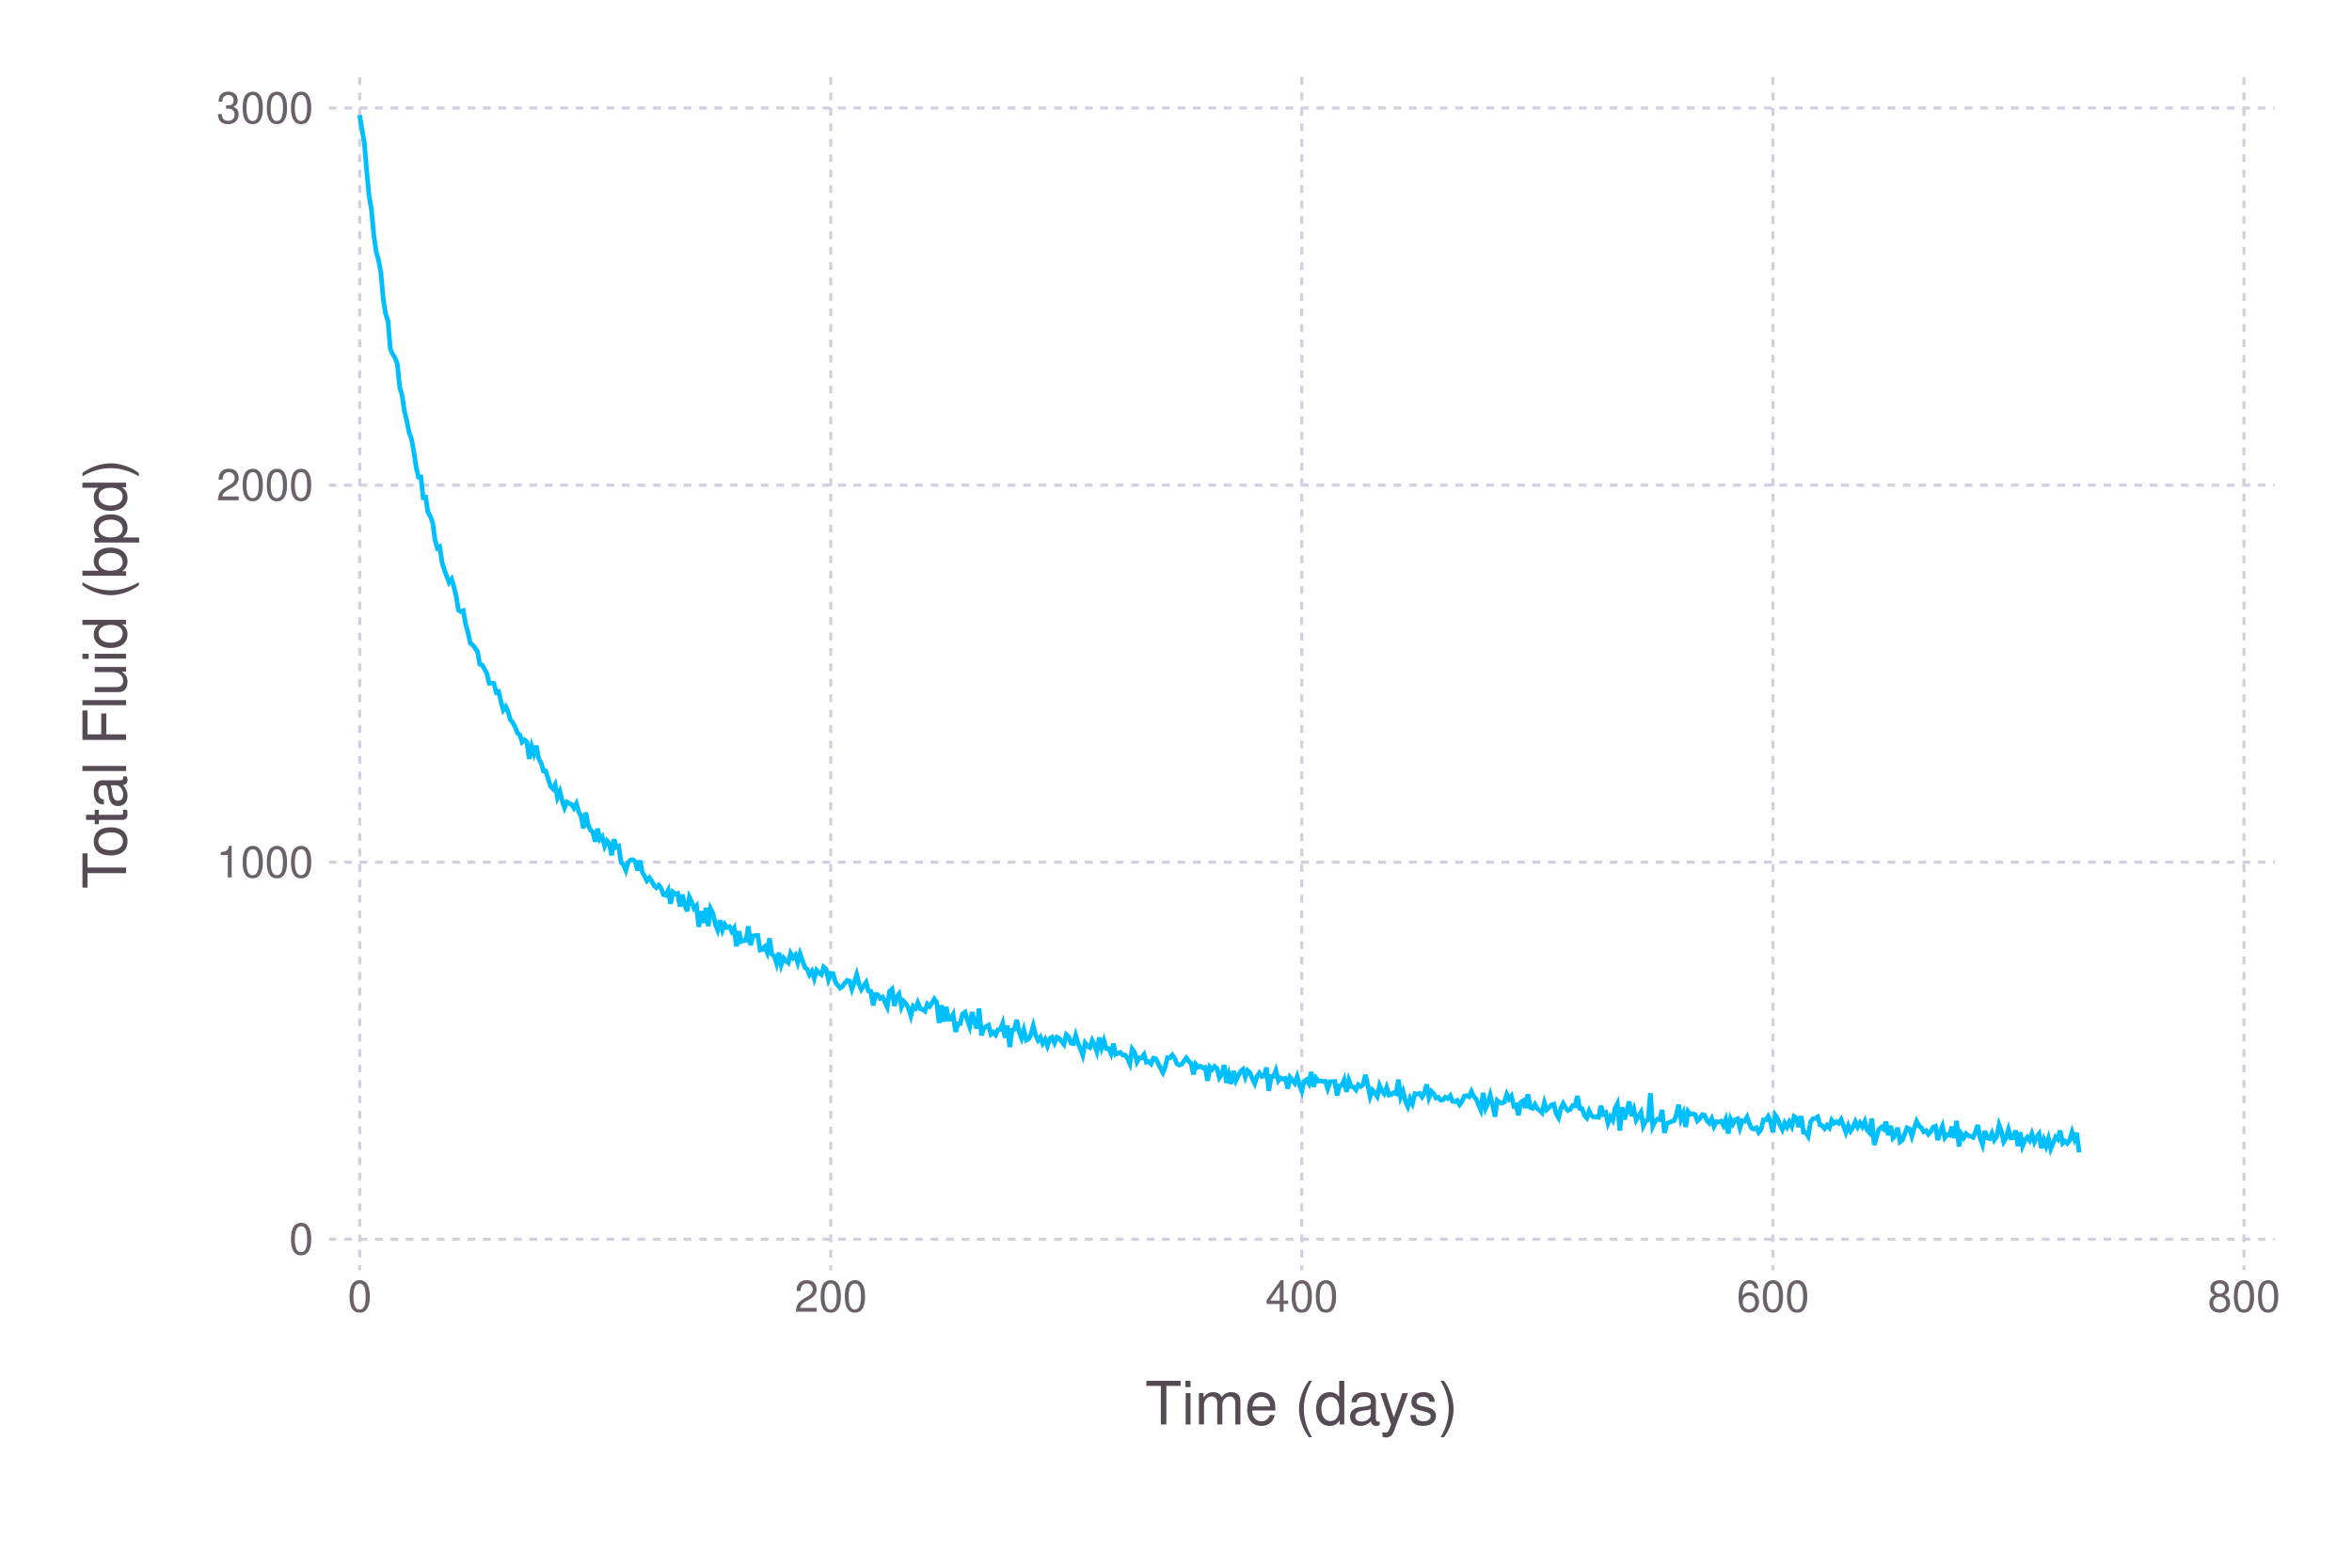
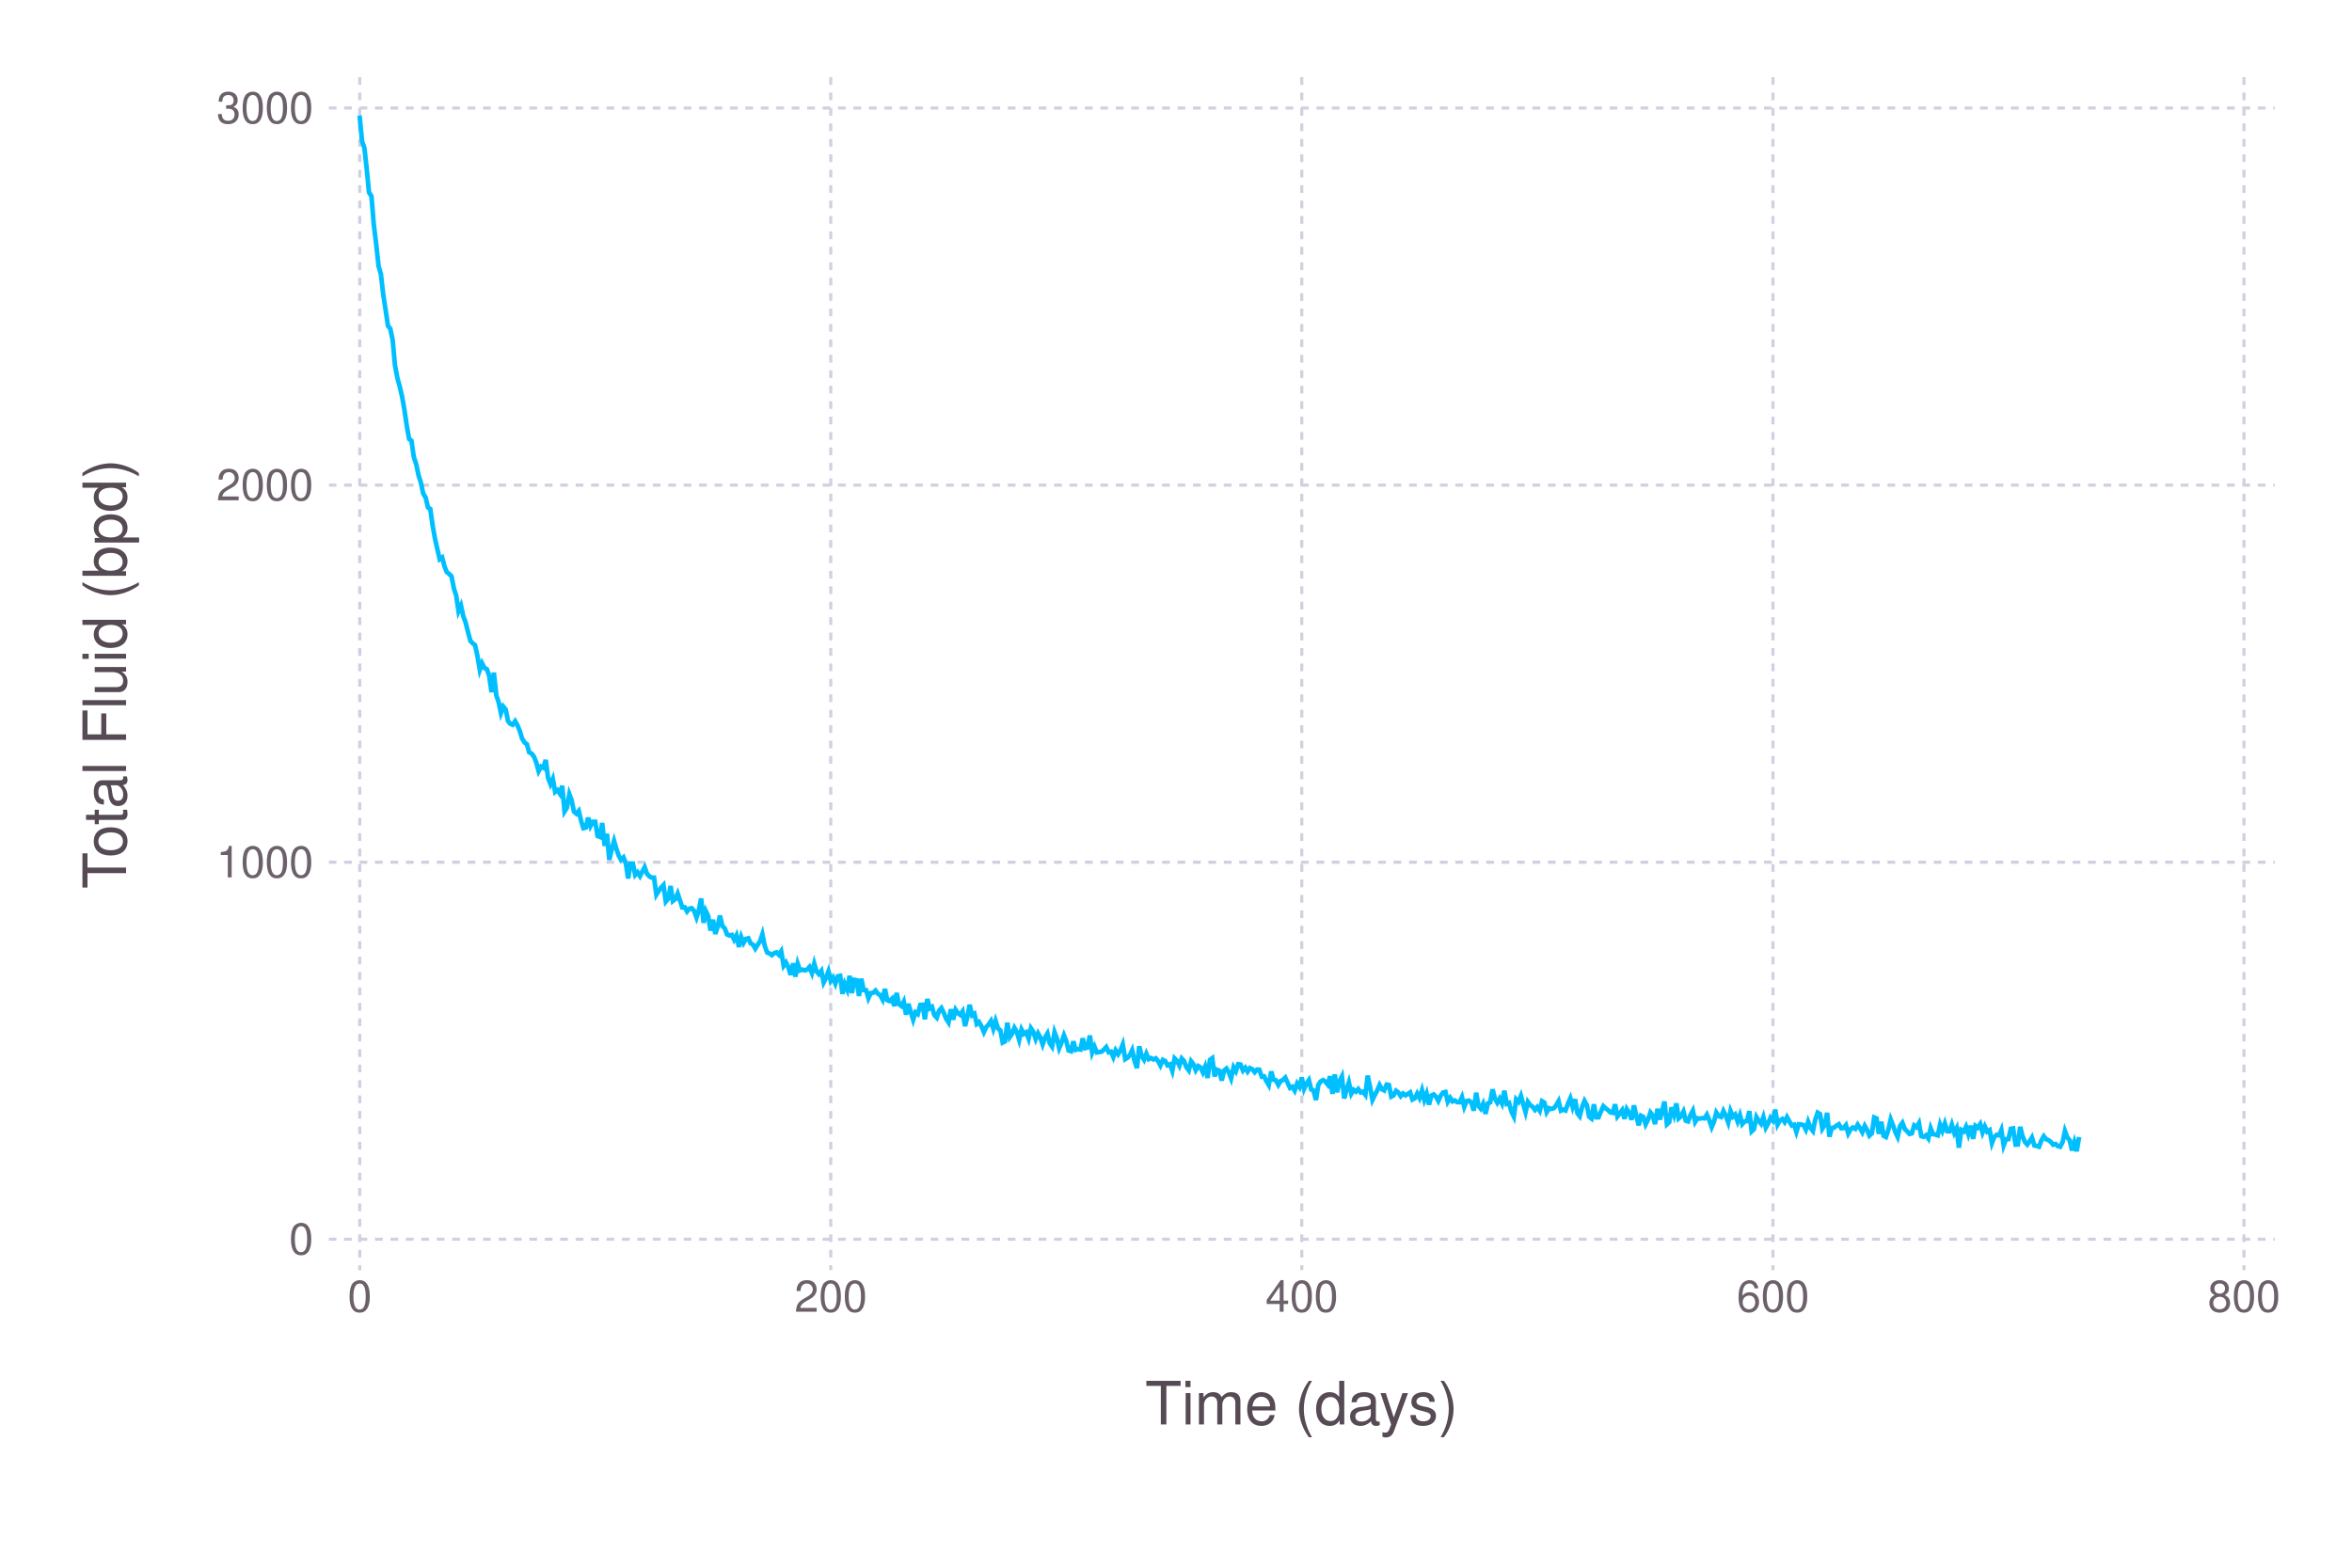
<svg xmlns="http://www.w3.org/2000/svg" version="1.2" width="152.4mm" height="101.6mm" viewBox="0 0 152.4 101.6" stroke="none" fill="#000000" stroke-width="0.3" font-size="3.88">
  <defs>
    <marker id="arrow" markerWidth="15" markerHeight="7" refX="5" refY="3.5" orient="auto" markerUnits="strokeWidth">
      <path d="M0,0 L15,3.5 L0,7 z" stroke="context-stroke" fill="context-stroke" />
    </marker>
  </defs>
-   <g class="plotroot xscalable yscalable" id="img-4a1504b4-1">
-     <g font-size="3.88" font-family="'PT Sans','Helvetica Neue','Helvetica',sans-serif" fill="#564A55" stroke="#000000" stroke-opacity="0.000" id="img-4a1504b4-2">
+   <g class="plotroot xscalable yscalable" id="img-c4b7370f-1">
+     <g font-size="3.88" font-family="'PT Sans','Helvetica Neue','Helvetica',sans-serif" fill="#564A55" stroke="#000000" stroke-opacity="0.000" id="img-c4b7370f-2">
      <g transform="translate(84.35,89.99)">
        <g class="primitive">
          <text text-anchor="middle" dy="0.6em">Time (days)</text>
        </g>
      </g>
    </g>
-     <g class="guide xlabels" font-size="2.82" font-family="'PT Sans Caption','Helvetica Neue','Helvetica',sans-serif" fill="#6C606B" id="img-4a1504b4-3">
+     <g class="guide xlabels" font-size="2.82" font-family="'PT Sans Caption','Helvetica Neue','Helvetica',sans-serif" fill="#6C606B" id="img-c4b7370f-3">
      <g transform="translate(23.31,83.32)">
        <g class="primitive">
          <text text-anchor="middle" dy="0.6em">0</text>
        </g>
      </g>
      <g transform="translate(53.83,83.32)">
        <g class="primitive">
          <text text-anchor="middle" dy="0.6em">200</text>
        </g>
      </g>
      <g transform="translate(84.35,83.32)">
        <g class="primitive">
          <text text-anchor="middle" dy="0.6em">400</text>
        </g>
      </g>
      <g transform="translate(114.88,83.32)">
        <g class="primitive">
          <text text-anchor="middle" dy="0.6em">600</text>
        </g>
      </g>
      <g transform="translate(145.4,83.32)">
        <g class="primitive">
          <text text-anchor="middle" dy="0.6em">800</text>
        </g>
      </g>
    </g>
-     <g clip-path="url(#img-4a1504b4-4)">
-       <g id="img-4a1504b4-5">
-         <g pointer-events="visible" stroke-width="0.3" fill="#000000" fill-opacity="0.000" stroke="#000000" stroke-opacity="0.000" class="guide background" id="img-4a1504b4-6">
-           <g transform="translate(84.35,43.66)" id="img-4a1504b4-7">
+     <g clip-path="url(#img-c4b7370f-4)">
+       <g id="img-c4b7370f-5">
+         <g pointer-events="visible" stroke-width="0.3" fill="#000000" fill-opacity="0.000" stroke="#000000" stroke-opacity="0.000" class="guide background" id="img-c4b7370f-6">
+           <g transform="translate(84.35,43.66)" id="img-c4b7370f-7">
            <path d="M-63.05,-38.66 L63.05,-38.66 63.05,38.66 -63.05,38.66  z" class="primitive" />
          </g>
        </g>
-         <g class="guide ygridlines xfixed" stroke-dasharray="0.5,0.5" stroke-width="0.2" stroke="#D0D0E0" id="img-4a1504b4-8">
-           <g transform="translate(84.35,80.31)" id="img-4a1504b4-9">
+         <g class="guide ygridlines xfixed" stroke-dasharray="0.5,0.5" stroke-width="0.2" stroke="#D0D0E0" id="img-c4b7370f-8">
+           <g transform="translate(84.35,80.31)" id="img-c4b7370f-9">
            <path fill="none" d="M-63.05,0 L63.05,0 " class="primitive" />
          </g>
-           <g transform="translate(84.35,55.88)" id="img-4a1504b4-10">
+           <g transform="translate(84.35,55.88)" id="img-c4b7370f-10">
            <path fill="none" d="M-63.05,0 L63.05,0 " class="primitive" />
          </g>
-           <g transform="translate(84.35,31.44)" id="img-4a1504b4-11">
+           <g transform="translate(84.35,31.44)" id="img-c4b7370f-11">
            <path fill="none" d="M-63.05,0 L63.05,0 " class="primitive" />
          </g>
-           <g transform="translate(84.35,7)" id="img-4a1504b4-12">
+           <g transform="translate(84.35,7)" id="img-c4b7370f-12">
            <path fill="none" d="M-63.05,0 L63.05,0 " class="primitive" />
          </g>
        </g>
-         <g class="guide xgridlines yfixed" stroke-dasharray="0.5,0.5" stroke-width="0.2" stroke="#D0D0E0" id="img-4a1504b4-13">
-           <g transform="translate(23.31,43.66)" id="img-4a1504b4-14">
+         <g class="guide xgridlines yfixed" stroke-dasharray="0.5,0.5" stroke-width="0.2" stroke="#D0D0E0" id="img-c4b7370f-13">
+           <g transform="translate(23.31,43.66)" id="img-c4b7370f-14">
            <path fill="none" d="M0,-38.66 L0,38.66 " class="primitive" />
          </g>
-           <g transform="translate(53.83,43.66)" id="img-4a1504b4-15">
+           <g transform="translate(53.83,43.66)" id="img-c4b7370f-15">
            <path fill="none" d="M0,-38.66 L0,38.66 " class="primitive" />
          </g>
-           <g transform="translate(84.35,43.66)" id="img-4a1504b4-16">
+           <g transform="translate(84.35,43.66)" id="img-c4b7370f-16">
            <path fill="none" d="M0,-38.66 L0,38.66 " class="primitive" />
          </g>
-           <g transform="translate(114.88,43.66)" id="img-4a1504b4-17">
+           <g transform="translate(114.88,43.66)" id="img-c4b7370f-17">
            <path fill="none" d="M0,-38.66 L0,38.66 " class="primitive" />
          </g>
-           <g transform="translate(145.4,43.66)" id="img-4a1504b4-18">
+           <g transform="translate(145.4,43.66)" id="img-c4b7370f-18">
            <path fill="none" d="M0,-38.66 L0,38.66 " class="primitive" />
          </g>
        </g>
-         <g class="plotpanel" id="img-4a1504b4-19">
-           <g stroke-width="0.3" fill="#000000" fill-opacity="0.000" class="geometry" id="img-4a1504b4-20">
-             <g class="color_LCHab{Float32}(70.0f0,60.0f0,240.0f0)" stroke-dasharray="none" stroke="#00BFFF" id="img-4a1504b4-21">
-               <g transform="translate(79.01,64.55)" id="img-4a1504b4-22">
-                 <path fill="none" d="M-55.71,-57.09 L-55.55,-56.14 -55.4,-55.26 -55.25,-53.47 -55.1,-51.9 -54.94,-50.96 -54.79,-49.33 -54.64,-48.26 -54.48,-47.68 -54.33,-46.89 -54.18,-45.2 -54.03,-44.23 -53.87,-43.74 -53.72,-41.94 -53.57,-41.6 -53.42,-41.37 -53.26,-40.94 -53.11,-39.45 -52.96,-38.96 -52.81,-37.93 -52.65,-37.27 -52.5,-36.52 -52.35,-36.11 -52.2,-35.32 -52.04,-34.24 -51.89,-33.63 -51.74,-33.64 -51.59,-32.3 -51.43,-32.33 -51.28,-31.35 -51.13,-31.1 -50.97,-30.66 -50.82,-29.55 -50.67,-29.02 -50.52,-29.12 -50.36,-28.08 -50.21,-27.59 -50.06,-27.19 -49.91,-26.8 -49.75,-27.02 -49.6,-26.52 -49.45,-25.91 -49.3,-25 -49.14,-24.91 -48.99,-24.97 -48.84,-24.1 -48.69,-23.57 -48.53,-22.85 -48.38,-22.75 -48.23,-22.55 -48.07,-22.32 -47.92,-21.5 -47.77,-21.45 -47.62,-21.19 -47.46,-20.89 -47.31,-20.27 -47.16,-20.28 -47.01,-20.26 -46.85,-19.67 -46.7,-19.72 -46.55,-19.09 -46.4,-18.53 -46.24,-18.75 -46.09,-18.42 -45.94,-17.9 -45.79,-17.73 -45.63,-17.43 -45.48,-17.05 -45.33,-16.92 -45.18,-16.46 -45.02,-16.6 -44.87,-16.47 -44.72,-15.37 -44.56,-16.17 -44.41,-15.7 -44.26,-16.22 -44.11,-15.41 -43.95,-15.1 -43.8,-14.59 -43.65,-14.58 -43.5,-14.1 -43.34,-13.6 -43.19,-13.43 -43.04,-13.7 -42.89,-12.87 -42.73,-13.25 -42.58,-12.65 -42.43,-12.21 -42.28,-12.57 -42.12,-12.48 -41.97,-12.41 -41.82,-12.18 -41.66,-12.47 -41.51,-11.93 -41.36,-11.66 -41.21,-10.87 -41.05,-11.89 -40.9,-11.09 -40.75,-10.75 -40.6,-10.63 -40.44,-10 -40.29,-10.85 -40.14,-10.15 -39.99,-10.32 -39.83,-9.72 -39.68,-10.07 -39.53,-9.9 -39.38,-9.12 -39.22,-10.16 -39.07,-9.65 -38.92,-9.71 -38.77,-8.67 -38.61,-8.49 -38.46,-8.14 -38.31,-8.67 -38.15,-8.82 -38,-8.83 -37.85,-8.72 -37.7,-8.14 -37.54,-8.78 -37.39,-8.02 -37.24,-7.77 -37.09,-7.47 -36.93,-7.66 -36.78,-7.44 -36.63,-7.16 -36.48,-7.02 -36.32,-7.18 -36.17,-6.97 -36.02,-6.57 -35.87,-6.53 -35.71,-6.85 -35.56,-5.98 -35.41,-6.74 -35.25,-6.61 -35.1,-6.65 -34.95,-5.8 -34.8,-6.57 -34.64,-5.92 -34.49,-5.49 -34.34,-6.4 -34.19,-6.09 -34.03,-5.67 -33.88,-5.84 -33.73,-4.48 -33.58,-5.5 -33.42,-4.74 -33.27,-5.71 -33.12,-4.53 -32.97,-5.66 -32.81,-5.34 -32.66,-4.65 -32.51,-4.28 -32.36,-4.91 -32.2,-4.27 -32.05,-4.65 -31.9,-4.44 -31.74,-4.49 -31.59,-4.18 -31.44,-4.4 -31.29,-3.22 -31.13,-4.2 -30.98,-3.53 -30.83,-3.59 -30.68,-3.6 -30.52,-4.52 -30.37,-3.29 -30.22,-3.89 -30.07,-3.92 -29.91,-3.93 -29.76,-2.98 -29.61,-3.02 -29.46,-3.19 -29.3,-2.82 -29.15,-3.74 -29,-2.71 -28.84,-2.59 -28.69,-2.11 -28.54,-2.81 -28.39,-2.01 -28.23,-2.46 -28.08,-2.28 -27.93,-2.15 -27.78,-2.76 -27.62,-2.48 -27.47,-2.66 -27.32,-2.16 -27.17,-2.73 -27.01,-2.29 -26.86,-1.86 -26.71,-1.74 -26.56,-1.38 -26.4,-1.61 -26.25,-1.13 -26.1,-1.67 -25.95,-1.5 -25.79,-1.39 -25.64,-1.88 -25.49,-1.76 -25.33,-1.06 -25.18,-1.47 -25.03,-1.45 -24.88,-0.9 -24.72,-0.69 -24.57,-0.51 -24.42,-0.62 -24.27,-0.85 -24.11,-1.02 -23.96,-0.97 -23.81,-0.44 -23.66,-0.86 -23.5,-1.39 -23.35,-0.78 -23.2,-0.43 -23.05,-0.67 -22.89,-0.89 -22.74,-0.33 -22.59,-0.31 -22.43,0.61 -22.28,-0.11 -22.13,-0.08 -21.98,0.16 -21.82,0.07 -21.67,0.39 -21.52,0.71 -21.37,-0.3 -21.21,-0.45 -21.06,0.64 -20.91,0.05 -20.76,-0.14 -20.6,0.71 -20.45,0.35 -20.3,0.52 -20.15,0.77 -19.99,1.29 -19.84,0.67 -19.69,0.8 -19.54,0.43 -19.38,0.83 -19.23,0.86 -19.08,0.98 -18.92,0.52 -18.77,0.67 -18.62,0.46 -18.47,0.19 -18.31,0.43 -18.16,1.75 -18.01,0.6 -17.86,1.66 -17.7,0.71 -17.55,1.51 -17.4,1.5 -17.25,1.21 -17.09,2.33 -16.94,1.8 -16.79,1.79 -16.64,1.16 -16.48,1.05 -16.33,1.56 -16.18,1.98 -16.02,1.04 -15.87,1.7 -15.72,2.1 -15.57,0.81 -15.41,2.55 -15.26,2.07 -15.11,1.98 -14.96,1.89 -14.8,2.47 -14.65,2.34 -14.5,2.52 -14.35,2.19 -14.19,2.17 -14.04,1.77 -13.89,2.71 -13.74,1.92 -13.58,3.31 -13.43,2.21 -13.28,2.16 -13.13,1.55 -12.97,2.33 -12.82,2.73 -12.67,2.2 -12.51,2.86 -12.36,2.78 -12.21,2.49 -12.06,1.93 -11.9,2.56 -11.75,2.87 -11.6,2.67 -11.45,3.07 -11.29,2.81 -11.14,3.23 -10.99,2.76 -10.84,2.67 -10.68,3.04 -10.53,2.67 -10.38,2.74 -10.23,2.94 -10.07,3.14 -9.92,2.5 -9.77,2.64 -9.61,3.06 -9.46,3.09 -9.31,2.55 -9.16,3.06 -9,3.42 -8.85,3.84 -8.7,3.05 -8.55,3.26 -8.39,3.34 -8.24,2.88 -8.09,3.17 -7.94,3.6 -7.78,2.69 -7.63,3.35 -7.48,2.89 -7.33,3.41 -7.17,3.41 -7.02,3.74 -6.87,3.09 -6.72,3.78 -6.56,3.71 -6.41,3.66 -6.26,3.83 -6.1,3.83 -5.95,4.05 -5.8,4.39 -5.65,3.44 -5.49,3.67 -5.34,4.28 -5.19,4.01 -5.04,4.01 -4.88,3.79 -4.73,4.29 -4.58,4.25 -4.43,4.4 -4.27,4.03 -4.12,4.06 -3.97,4.37 -3.82,4.66 -3.66,4.96 -3.51,4.59 -3.36,3.99 -3.2,4 -3.05,3.82 -2.9,4.03 -2.75,4.39 -2.59,4.48 -2.44,4.42 -2.29,4.21 -2.14,4.01 -1.98,4.24 -1.83,4.36 -1.68,5.08 -1.53,4.42 -1.37,4.61 -1.22,4.55 -1.07,4.66 -0.92,4.63 -0.76,5.49 -0.61,4.6 -0.46,4.76 -0.31,4.56 -0.15,4.7 0,5.3 0.15,5.09 0.31,4.47 0.46,5.63 0.61,5.08 0.76,5.69 0.92,4.86 1.07,5.48 1.22,5.17 1.37,4.89 1.53,4.75 1.68,5.25 1.83,4.83 1.98,4.97 2.14,5.37 2.29,5.67 2.44,5.2 2.59,4.99 2.75,5.22 2.9,5.19 3.05,4.63 3.2,6.15 3.36,5.21 3.51,5.21 3.66,4.83 3.82,5.49 3.97,5.31 4.12,5.38 4.27,5.34 4.43,6 4.58,5.27 4.73,5.46 4.88,5.65 5.04,5.22 5.19,5.77 5.34,6.16 5.49,5.53 5.65,5.42 5.8,5.67 5.95,4.93 6.1,5.88 6.26,5.32 6.41,5.51 6.56,5.5 6.72,5.54 6.87,5.53 7.02,6 7.17,5.56 7.33,5.55 7.48,5.54 7.63,6.45 7.78,5.82 7.94,5.79 8.09,5.43 8.24,6.21 8.39,5.45 8.55,5.87 8.7,5.9 8.85,6.08 9,5.75 9.16,5.87 9.31,5.75 9.46,5.11 9.61,5.74 9.77,6.52 9.92,6.1 10.07,6.27 10.23,6.51 10.38,5.8 10.53,6.14 10.68,6.34 10.84,5.92 10.99,6.42 11.14,6.39 11.29,6.27 11.45,6.33 11.6,5.42 11.75,6.55 11.9,6.19 12.06,6.84 12.21,7.17 12.36,6.65 12.51,6.96 12.67,6.33 12.82,6.36 12.97,6.31 13.13,6.54 13.28,6.29 13.43,5.73 13.58,6.59 13.74,6.18 13.89,6.34 14.04,6.61 14.19,6.56 14.35,6.75 14.5,6.72 14.65,6.56 14.8,6.64 14.96,6.46 15.11,6.82 15.26,6.86 15.41,6.77 15.57,7.04 15.72,6.83 15.87,6.49 16.02,6.46 16.18,6.53 16.33,6.19 16.48,6.5 16.64,6.68 16.79,7.04 16.94,7.38 17.09,6.28 17.25,7.28 17.4,6.95 17.55,6.43 17.7,7.02 17.86,7.82 18.01,6.77 18.16,6.9 18.31,6.95 18.47,6.87 18.62,6.37 18.77,6.67 18.92,6.48 19.08,7.14 19.23,7.07 19.38,7.73 19.54,6.88 19.69,6.78 19.84,7.26 19.99,6.37 20.15,7.23 20.3,7.28 20.45,7.02 20.6,7.3 20.76,7.42 20.91,7.57 21.06,6.91 21.21,7.37 21.37,7.22 21.52,7.06 21.67,7.01 21.82,7.61 21.98,7.89 22.13,7.27 22.28,6.97 22.43,7.24 22.59,7.42 22.74,7.34 22.89,7.1 23.05,7.12 23.2,6.48 23.35,7.28 23.5,7.3 23.66,7.74 23.81,7.9 23.96,7.45 24.11,7.75 24.27,7.85 24.42,7.83 24.57,7.86 24.72,7.12 24.88,7.66 25.03,7.56 25.18,8.23 25.33,7.83 25.49,8.06 25.64,7.29 25.79,6.99 25.95,8.72 26.1,7.21 26.25,8 26.4,7.45 26.56,6.84 26.71,7.78 26.86,7.36 27.01,8.04 27.17,7.77 27.32,7.53 27.47,8.42 27.62,8.11 27.78,8.03 27.93,6.3 28.08,8.45 28.23,8.14 28.39,7.98 28.54,8.01 28.69,7.38 28.84,8.87 29,8.27 29.15,8.19 29.3,8.14 29.46,8.08 29.61,7.71 29.76,7.04 29.91,8 30.07,7.6 30.22,8.49 30.37,7.48 30.52,7.67 30.68,7.63 30.83,7.69 30.98,8.09 31.13,7.94 31.29,7.69 31.44,7.72 31.59,8.08 31.74,8.24 31.9,7.95 32.05,8.44 32.2,8.14 32.36,8.16 32.51,8.11 32.66,8.38 32.81,8 32.97,8.92 33.12,7.98 33.27,8.3 33.42,8.02 33.58,7.96 33.73,8.54 33.88,8.08 34.03,8.12 34.19,7.84 34.34,8.26 34.49,8.57 34.64,8.62 34.8,8.54 34.95,8.84 35.1,8.64 35.25,8.03 35.41,8.03 35.56,7.8 35.71,8.14 35.87,8.82 36.02,7.72 36.17,7.94 36.32,8.34 36.48,8.66 36.63,8.23 36.78,8.49 36.93,8.16 37.09,8.46 37.24,7.81 37.39,7.91 37.54,8.49 37.7,7.79 37.85,8.83 38,8.85 38.15,9.09 38.31,8.15 38.46,7.96 38.61,7.93 38.77,7.83 38.92,8.35 39.07,8.41 39.22,8.59 39.38,8.37 39.53,8.54 39.68,8.05 39.83,8.25 39.99,8.14 40.14,8.25 40.29,8.01 40.44,8.4 40.6,8.84 40.75,8.4 40.9,8.74 41.05,8.51 41.21,8.14 41.36,8.49 41.51,8.22 41.66,8.47 41.82,8.12 41.97,8.68 42.12,8.85 42.28,7.95 42.43,9.66 42.58,9.15 42.73,8.64 42.89,8.5 43.04,8.63 43.19,8.14 43.34,9.02 43.5,8.41 43.65,9.21 43.8,9.05 43.95,8.53 44.11,9.45 44.26,9.33 44.41,8.93 44.56,8.54 44.72,8.61 44.87,9.09 45.02,8.57 45.18,8.12 45.33,8.41 45.48,8.53 45.63,8.8 45.79,8.73 45.94,8.96 46.09,8.8 46.24,8.51 46.4,8.44 46.55,9.34 46.7,8.81 46.85,8.44 47.01,9.18 47.16,8.99 47.31,9.02 47.46,8.47 47.62,9.21 47.77,8.09 47.92,9.75 48.07,8.94 48.23,9.19 48.38,8.92 48.53,9.06 48.69,9.09 48.84,9.16 48.99,8.82 49.14,8.36 49.3,9.22 49.45,9.63 49.6,8.74 49.75,9.19 49.91,9.24 50.06,8.9 50.21,9.34 50.36,9.13 50.52,8.35 50.67,8.76 50.82,9.45 50.97,9.21 51.13,8.65 51.28,9.2 51.43,9.18 51.59,8.72 51.74,9.73 51.89,8.83 52.04,9.72 52.2,9.34 52.35,9.15 52.5,9.36 52.65,8.93 52.81,9.46 52.96,9.13 53.11,8.93 53.26,9.85 53.42,9.32 53.57,9.74 53.72,9.24 53.87,9.91 54.03,9.51 54.18,9.14 54.33,9.28 54.48,8.72 54.64,9.54 54.79,9.4 54.94,9.55 55.1,9.34 55.25,8.82 55.4,9.27 55.55,8.87 55.71,10.14 " class="primitive" />
+         <g class="plotpanel" id="img-c4b7370f-19">
+           <g stroke-width="0.3" fill="#000000" fill-opacity="0.000" class="geometry" id="img-c4b7370f-20">
+             <g class="color_LCHab{Float32}(70.0f0,60.0f0,240.0f0)" stroke-dasharray="none" stroke="#00BFFF" id="img-c4b7370f-21">
+               <g transform="translate(79.01,64.55)" id="img-c4b7370f-22">
+                 <path fill="none" d="M-55.71,-57.06 L-55.55,-55.39 -55.4,-54.97 -55.25,-53.63 -55.1,-52.08 -54.94,-51.83 -54.79,-49.99 -54.64,-48.78 -54.48,-47.3 -54.33,-46.79 -54.18,-45.48 -54.03,-44.5 -53.87,-43.43 -53.72,-43.25 -53.57,-42.53 -53.42,-40.89 -53.26,-40.05 -53.11,-39.51 -52.96,-38.86 -52.81,-38.02 -52.65,-36.94 -52.5,-36.1 -52.35,-35.99 -52.2,-34.95 -52.04,-34.46 -51.89,-33.75 -51.74,-33.28 -51.59,-32.57 -51.43,-32.3 -51.28,-31.66 -51.13,-31.57 -50.97,-30.45 -50.82,-29.61 -50.67,-28.96 -50.52,-28.31 -50.36,-28.42 -50.21,-27.85 -50.06,-27.47 -49.91,-27.36 -49.75,-27.19 -49.6,-26.41 -49.45,-25.95 -49.3,-24.94 -49.14,-25.3 -48.99,-24.62 -48.84,-24.21 -48.69,-23.61 -48.53,-23.01 -48.38,-22.86 -48.23,-22.74 -48.07,-22.02 -47.92,-21.14 -47.77,-21.56 -47.62,-21.26 -47.46,-21.18 -47.31,-20.74 -47.16,-19.69 -47.01,-20.96 -46.85,-19.48 -46.7,-19.04 -46.55,-18.34 -46.4,-18.76 -46.24,-18.56 -46.09,-17.81 -45.94,-17.64 -45.79,-17.58 -45.63,-17.81 -45.48,-17.54 -45.33,-17.18 -45.18,-16.68 -45.02,-16.43 -44.87,-16.32 -44.72,-15.79 -44.56,-15.71 -44.41,-15.51 -44.26,-15.13 -44.11,-14.57 -43.95,-14.87 -43.8,-14.79 -43.65,-15.3 -43.5,-14.15 -43.34,-13.73 -43.19,-14.07 -43.04,-13.23 -42.89,-13.35 -42.73,-13.11 -42.58,-13.62 -42.43,-11.96 -42.28,-12.2 -42.12,-13.08 -41.97,-12.68 -41.82,-11.95 -41.66,-11.81 -41.51,-11.99 -41.36,-11.37 -41.21,-10.88 -41.05,-10.92 -40.9,-11.56 -40.75,-11.01 -40.6,-11.29 -40.44,-11.29 -40.29,-10.37 -40.14,-10.31 -39.99,-11.21 -39.83,-9.73 -39.68,-10.51 -39.53,-8.82 -39.38,-9.48 -39.22,-10.05 -39.07,-9.53 -38.92,-9.1 -38.77,-8.82 -38.61,-8.98 -38.46,-8.62 -38.31,-7.62 -38.15,-8.58 -38,-8.58 -37.85,-7.85 -37.7,-8.02 -37.54,-7.77 -37.39,-8.07 -37.24,-8.35 -37.09,-7.93 -36.93,-7.75 -36.78,-7.67 -36.63,-7.67 -36.48,-6.57 -36.32,-6.82 -36.17,-7.03 -36.02,-7.19 -35.87,-6.12 -35.71,-6.31 -35.56,-7.13 -35.41,-6.16 -35.25,-6.29 -35.1,-6.64 -34.95,-6.2 -34.8,-5.74 -34.64,-5.75 -34.49,-5.48 -34.34,-5.66 -34.19,-5.69 -34.03,-5.51 -33.88,-5.09 -33.73,-5.55 -33.58,-6.32 -33.42,-4.74 -33.27,-5.49 -33.12,-5.18 -32.97,-4.24 -32.81,-4.94 -32.66,-4.02 -32.51,-4.5 -32.36,-5.21 -32.2,-4.53 -32.05,-4.39 -31.9,-3.99 -31.74,-3.92 -31.59,-3.96 -31.44,-3.65 -31.29,-3.93 -31.13,-3.18 -30.98,-3.82 -30.83,-3.44 -30.68,-3.7 -30.52,-3.74 -30.37,-3.41 -30.22,-3.33 -30.07,-3.07 -29.91,-3.33 -29.76,-3.55 -29.61,-4 -29.46,-3.26 -29.3,-2.82 -29.15,-2.76 -29,-2.65 -28.84,-2.78 -28.69,-2.83 -28.54,-2.67 -28.39,-2.9 -28.23,-1.96 -28.08,-2.17 -27.93,-1.87 -27.78,-1.37 -27.62,-2.12 -27.47,-1.25 -27.32,-2.09 -27.17,-1.66 -27.01,-1.71 -26.86,-1.66 -26.71,-1.71 -26.56,-1.88 -26.4,-1.49 -26.25,-2.1 -26.1,-1.59 -25.95,-1.42 -25.79,-1.63 -25.64,-0.88 -25.49,-1.17 -25.33,-1.6 -25.18,-0.97 -25.03,-1.19 -24.88,-0.8 -24.72,-1.28 -24.57,-1.31 -24.42,-0.14 -24.27,-0.78 -24.11,-0.41 -23.96,-1.31 -23.81,-0.19 -23.66,-1.05 -23.5,-1.02 -23.35,0 -23.2,-1.12 -23.05,-0.39 -22.89,-0.38 -22.74,0.14 -22.59,-0.19 -22.43,-0.21 -22.28,-0.35 -22.13,-0.15 -21.98,-0.06 -21.82,0.23 -21.67,-0.46 -21.52,0.27 -21.37,0.33 -21.21,0.17 -21.06,0.65 -20.91,-0.2 -20.76,0.53 -20.6,0.65 -20.45,0.36 -20.3,1.21 -20.15,0.51 -19.99,1.05 -19.84,1.54 -19.69,1.06 -19.54,1.17 -19.38,0.58 -19.23,0.57 -19.08,1.51 -18.92,0.19 -18.77,0.8 -18.62,0.71 -18.47,1.23 -18.31,1.4 -18.16,0.95 -18.01,0.78 -17.86,1.09 -17.7,1.48 -17.55,1.71 -17.4,0.86 -17.25,1.53 -17.09,0.89 -16.94,1.11 -16.79,1.22 -16.64,1 -16.48,1.95 -16.33,1.35 -16.18,0.57 -16.02,1.25 -15.87,1.15 -15.72,1.81 -15.57,1.69 -15.41,1.98 -15.26,2.34 -15.11,2.02 -14.96,1.86 -14.8,1.62 -14.65,2.12 -14.5,1.61 -14.35,2.09 -14.19,2.23 -14.04,3.02 -13.89,2.94 -13.74,1.73 -13.58,2.66 -13.43,2.44 -13.28,2.06 -13.13,2.32 -12.97,2.84 -12.82,2.17 -12.67,2.46 -12.51,2.35 -12.36,2.76 -12.21,2.09 -12.06,2.32 -11.9,2.79 -11.75,2.42 -11.6,2.69 -11.45,3.14 -11.29,2.68 -11.14,2.43 -10.99,3.06 -10.84,3.28 -10.68,2.35 -10.53,2.75 -10.38,3.38 -10.23,3.02 -10.07,2.55 -9.92,2.92 -9.77,3.53 -9.61,3.58 -9.46,2.94 -9.31,3.49 -9.16,3.44 -9,3.47 -8.85,2.74 -8.7,3.38 -8.55,3.34 -8.39,2.56 -8.24,3.66 -8.09,3.29 -7.94,3.66 -7.78,3.63 -7.63,3.61 -7.48,3.47 -7.33,3.31 -7.17,3.65 -7.02,3.61 -6.87,3.96 -6.72,3.52 -6.56,3.77 -6.41,3.52 -6.26,3.14 -6.1,4.09 -5.95,4 -5.8,3.83 -5.65,3.51 -5.49,4.23 -5.34,4.67 -5.19,3.26 -5.04,3.88 -4.88,4.13 -4.73,3.74 -4.58,4.09 -4.43,4.02 -4.27,4.11 -4.12,4.04 -3.97,4.22 -3.82,4.5 -3.66,4.14 -3.51,4.21 -3.36,4.49 -3.2,4.43 -3.05,4.85 -2.9,4.04 -2.75,4.19 -2.59,4.51 -2.44,4.05 -2.29,4.21 -2.14,4.61 -1.98,4.82 -1.83,4.23 -1.68,4.42 -1.53,4.81 -1.37,4.54 -1.22,4.63 -1.07,4.95 -0.92,4.58 -0.76,5.31 -0.61,4.14 -0.46,4.03 -0.31,5.21 -0.15,4.78 0,4.84 0.15,5.48 0.31,4.82 0.46,4.7 0.61,4.95 0.76,5.34 0.92,4.62 1.07,4.87 1.22,4.42 1.37,4.44 1.53,4.83 1.68,4.65 1.83,4.9 1.98,4.67 2.14,4.75 2.29,4.94 2.44,4.77 2.59,4.78 2.75,5.23 2.9,5.21 3.05,5.52 3.2,5.77 3.36,4.89 3.51,5.42 3.66,5.46 3.82,5.76 3.97,5.51 4.12,5.44 4.27,5.29 4.43,5.64 4.58,5.96 4.73,5.88 4.88,6.13 5.04,5.67 5.19,5.89 5.34,5.28 5.49,6.02 5.65,5.67 5.8,5.45 5.95,6.06 6.1,6.12 6.26,6.74 6.41,5.77 6.56,5.54 6.72,5.45 6.87,5.55 7.02,5.74 7.17,5.2 7.33,6.34 7.48,5.08 7.63,6.24 7.78,5.54 7.94,5.22 8.09,6.64 8.24,6.07 8.39,5.6 8.55,6.33 8.7,6.08 8.85,6.2 9,6.03 9.16,6.25 9.31,6.2 9.46,6.4 9.61,5.16 9.77,5.92 9.92,6.73 10.07,6.42 10.23,6.12 10.38,5.77 10.53,6.04 10.68,6.12 10.84,5.74 10.99,5.77 11.14,6.52 11.29,6.44 11.45,6.14 11.6,6.25 11.75,6.49 11.9,6.32 12.06,6.44 12.21,6.35 12.36,6.25 12.51,6.71 12.67,6.62 12.82,6.32 12.97,6.61 13.13,6.11 13.28,6.73 13.43,6.33 13.58,7.04 13.74,6.45 13.89,6.38 14.04,6.53 14.19,6.8 14.35,6.45 14.5,6.25 14.65,6.22 14.8,6.86 14.96,6.6 15.11,6.83 15.26,6.77 15.41,6.88 15.57,6.88 15.72,6.55 15.87,7.18 16.02,6.81 16.18,6.78 16.33,6.91 16.48,7.43 16.64,6.27 16.79,7.12 16.94,7.3 17.09,6.99 17.25,7.64 17.4,6.96 17.55,6.89 17.7,6.05 17.86,6.66 18.01,6.92 18.16,6.65 18.31,6.96 18.47,6.14 18.62,6.99 18.77,6.93 18.92,7.48 19.08,7.81 19.23,6.7 19.38,6.86 19.54,6.47 19.69,7.02 19.84,7.53 19.99,6.86 20.15,7.08 20.3,7.18 20.45,7.38 20.6,7.2 20.76,7.44 20.91,6.82 21.06,6.91 21.21,7.53 21.37,7.27 21.52,7.32 21.67,7.27 21.82,7.09 21.98,6.81 22.13,7.43 22.28,7.36 22.43,7.42 22.59,6.97 22.74,6.63 22.89,7.19 23.05,6.69 23.2,7.6 23.35,7.79 23.5,7.21 23.66,6.8 23.81,7.07 23.96,7.82 24.11,7.94 24.27,7.02 24.42,7.86 24.57,7.86 24.72,7.49 24.88,7.14 25.03,7.28 25.18,7.39 25.33,7.54 25.49,7.57 25.64,7.02 25.79,7.81 25.95,7.61 26.1,7.4 26.25,7.96 26.4,7.33 26.56,7.58 26.71,8.02 26.86,7.09 27.01,7.73 27.17,8.38 27.32,7.76 27.47,7.84 27.62,8.32 27.78,8 27.93,7.55 28.08,7.75 28.23,8.3 28.39,7.31 28.54,8.01 28.69,7.44 28.84,6.84 29,8.31 29.15,8.17 29.3,7.22 29.46,7.7 29.61,6.96 29.76,7.93 29.91,7.79 30.07,7.49 30.22,8.08 30.37,8.13 30.52,7.73 30.68,7.43 30.83,8.16 30.98,7.92 31.13,7.95 31.29,7.91 31.44,7.93 31.59,7.69 31.74,8.03 31.9,8.5 32.05,8.14 32.2,7.55 32.36,7.79 32.51,7.84 32.66,7.45 32.81,7.75 32.97,8.19 33.12,7.45 33.27,7.82 33.42,7.68 33.58,8.13 33.73,7.72 33.88,8.3 34.03,8.13 34.19,8.11 34.34,7.46 34.49,8.77 34.64,8.63 34.8,7.84 34.95,8.09 35.1,8.28 35.25,7.85 35.41,8.53 35.56,8.26 35.71,7.89 35.87,8.08 36.02,7.36 36.17,8.33 36.32,8.06 36.48,7.97 36.63,8.17 36.78,7.85 36.93,8.12 37.09,8.39 37.24,8.34 37.39,8.81 37.54,8.31 37.7,8.32 37.85,8.37 38,8.66 38.15,8.15 38.31,8.56 38.46,8.75 38.61,8.02 38.77,7.56 38.92,7.65 39.07,8.6 39.22,8.36 39.38,7.57 39.53,9.12 39.68,8.55 39.83,8.53 39.99,8.4 40.14,8.31 40.29,8.57 40.44,8.56 40.6,8.37 40.75,8.91 40.9,8.64 41.05,8.52 41.21,8.61 41.36,8.34 41.51,8.56 41.66,8.83 41.82,8.42 41.97,8.68 42.12,9.05 42.28,8.9 42.43,7.87 42.58,7.93 42.73,8.93 42.89,8.15 43.04,9.06 43.19,9.14 43.34,8.7 43.5,8 43.65,8.38 43.8,8.82 43.95,9.13 44.11,8.42 44.26,8.22 44.41,8.62 44.56,8.76 44.72,8.94 44.87,8.9 45.02,8.39 45.18,8.5 45.33,8.24 45.48,9.08 45.63,9.13 45.79,9.02 45.94,9.23 46.09,8.57 46.24,8.95 46.4,8.98 46.55,9.03 46.7,8.34 46.85,8.73 47.01,8.26 47.16,8.76 47.31,8.77 47.46,8.33 47.62,8.87 47.77,8.58 47.92,9.83 48.07,8.68 48.23,8.78 48.38,8.47 48.53,8.95 48.69,8.41 48.84,9.26 48.99,8.42 49.14,8.53 49.3,8.3 49.45,8.85 49.6,8.46 49.75,8.79 49.91,8.69 50.06,9.53 50.21,9.14 50.36,9 50.52,9.03 50.67,8.68 50.82,9.68 50.97,9.28 51.13,9.27 51.28,8.61 51.43,8.58 51.59,9.63 51.74,9.62 51.89,8.48 52.04,9.08 52.2,9.46 52.35,9.63 52.5,9.42 52.65,9.17 52.81,9.69 52.96,9.72 53.11,9.77 53.26,9.37 53.42,9.09 53.57,9.28 53.72,9.34 53.87,9.45 54.03,9.64 54.18,9.59 54.33,9.73 54.48,9.77 54.64,9.46 54.79,8.75 54.94,9.15 55.1,9.36 55.25,10.01 55.4,9.48 55.55,10.06 55.71,9.14 " class="primitive" />
              </g>
            </g>
          </g>
        </g>
      </g>
    </g>
-     <g class="guide ylabels" font-size="2.82" font-family="'PT Sans Caption','Helvetica Neue','Helvetica',sans-serif" fill="#6C606B" id="img-4a1504b4-23">
-       <g transform="translate(20.3,80.31)" id="img-4a1504b4-24">
+     <g class="guide ylabels" font-size="2.82" font-family="'PT Sans Caption','Helvetica Neue','Helvetica',sans-serif" fill="#6C606B" id="img-c4b7370f-23">
+       <g transform="translate(20.3,80.31)" id="img-c4b7370f-24">
        <g class="primitive">
          <text text-anchor="end" dy="0.35em">0</text>
        </g>
      </g>
-       <g transform="translate(20.3,55.88)" id="img-4a1504b4-25">
+       <g transform="translate(20.3,55.88)" id="img-c4b7370f-25">
        <g class="primitive">
          <text text-anchor="end" dy="0.35em">1000</text>
        </g>
      </g>
-       <g transform="translate(20.3,31.44)" id="img-4a1504b4-26">
+       <g transform="translate(20.3,31.44)" id="img-c4b7370f-26">
        <g class="primitive">
          <text text-anchor="end" dy="0.35em">2000</text>
        </g>
      </g>
-       <g transform="translate(20.3,7)" id="img-4a1504b4-27">
+       <g transform="translate(20.3,7)" id="img-c4b7370f-27">
        <g class="primitive">
          <text text-anchor="end" dy="0.35em">3000</text>
        </g>
      </g>
    </g>
-     <g font-size="3.88" font-family="'PT Sans','Helvetica Neue','Helvetica',sans-serif" fill="#564A55" stroke="#000000" stroke-opacity="0.000" id="img-4a1504b4-28">
-       <g transform="translate(8.81,41.66)" id="img-4a1504b4-29">
+     <g font-size="3.88" font-family="'PT Sans','Helvetica Neue','Helvetica',sans-serif" fill="#564A55" stroke="#000000" stroke-opacity="0.000" id="img-c4b7370f-28">
+       <g transform="translate(8.81,41.66)" id="img-c4b7370f-29">
        <g class="primitive">
          <text text-anchor="middle" dy="0.35em" transform="rotate(-90,0, 2)">Total Fluid (bpd)</text>
        </g>
      </g>
    </g>
  </g>
  <defs>
-     <clipPath id="img-4a1504b4-4">
+     <clipPath id="img-c4b7370f-4">
      <path d="M21.31,5 L147.4,5 147.4,82.32 21.31,82.32 " />
    </clipPath>
  </defs>
</svg>
